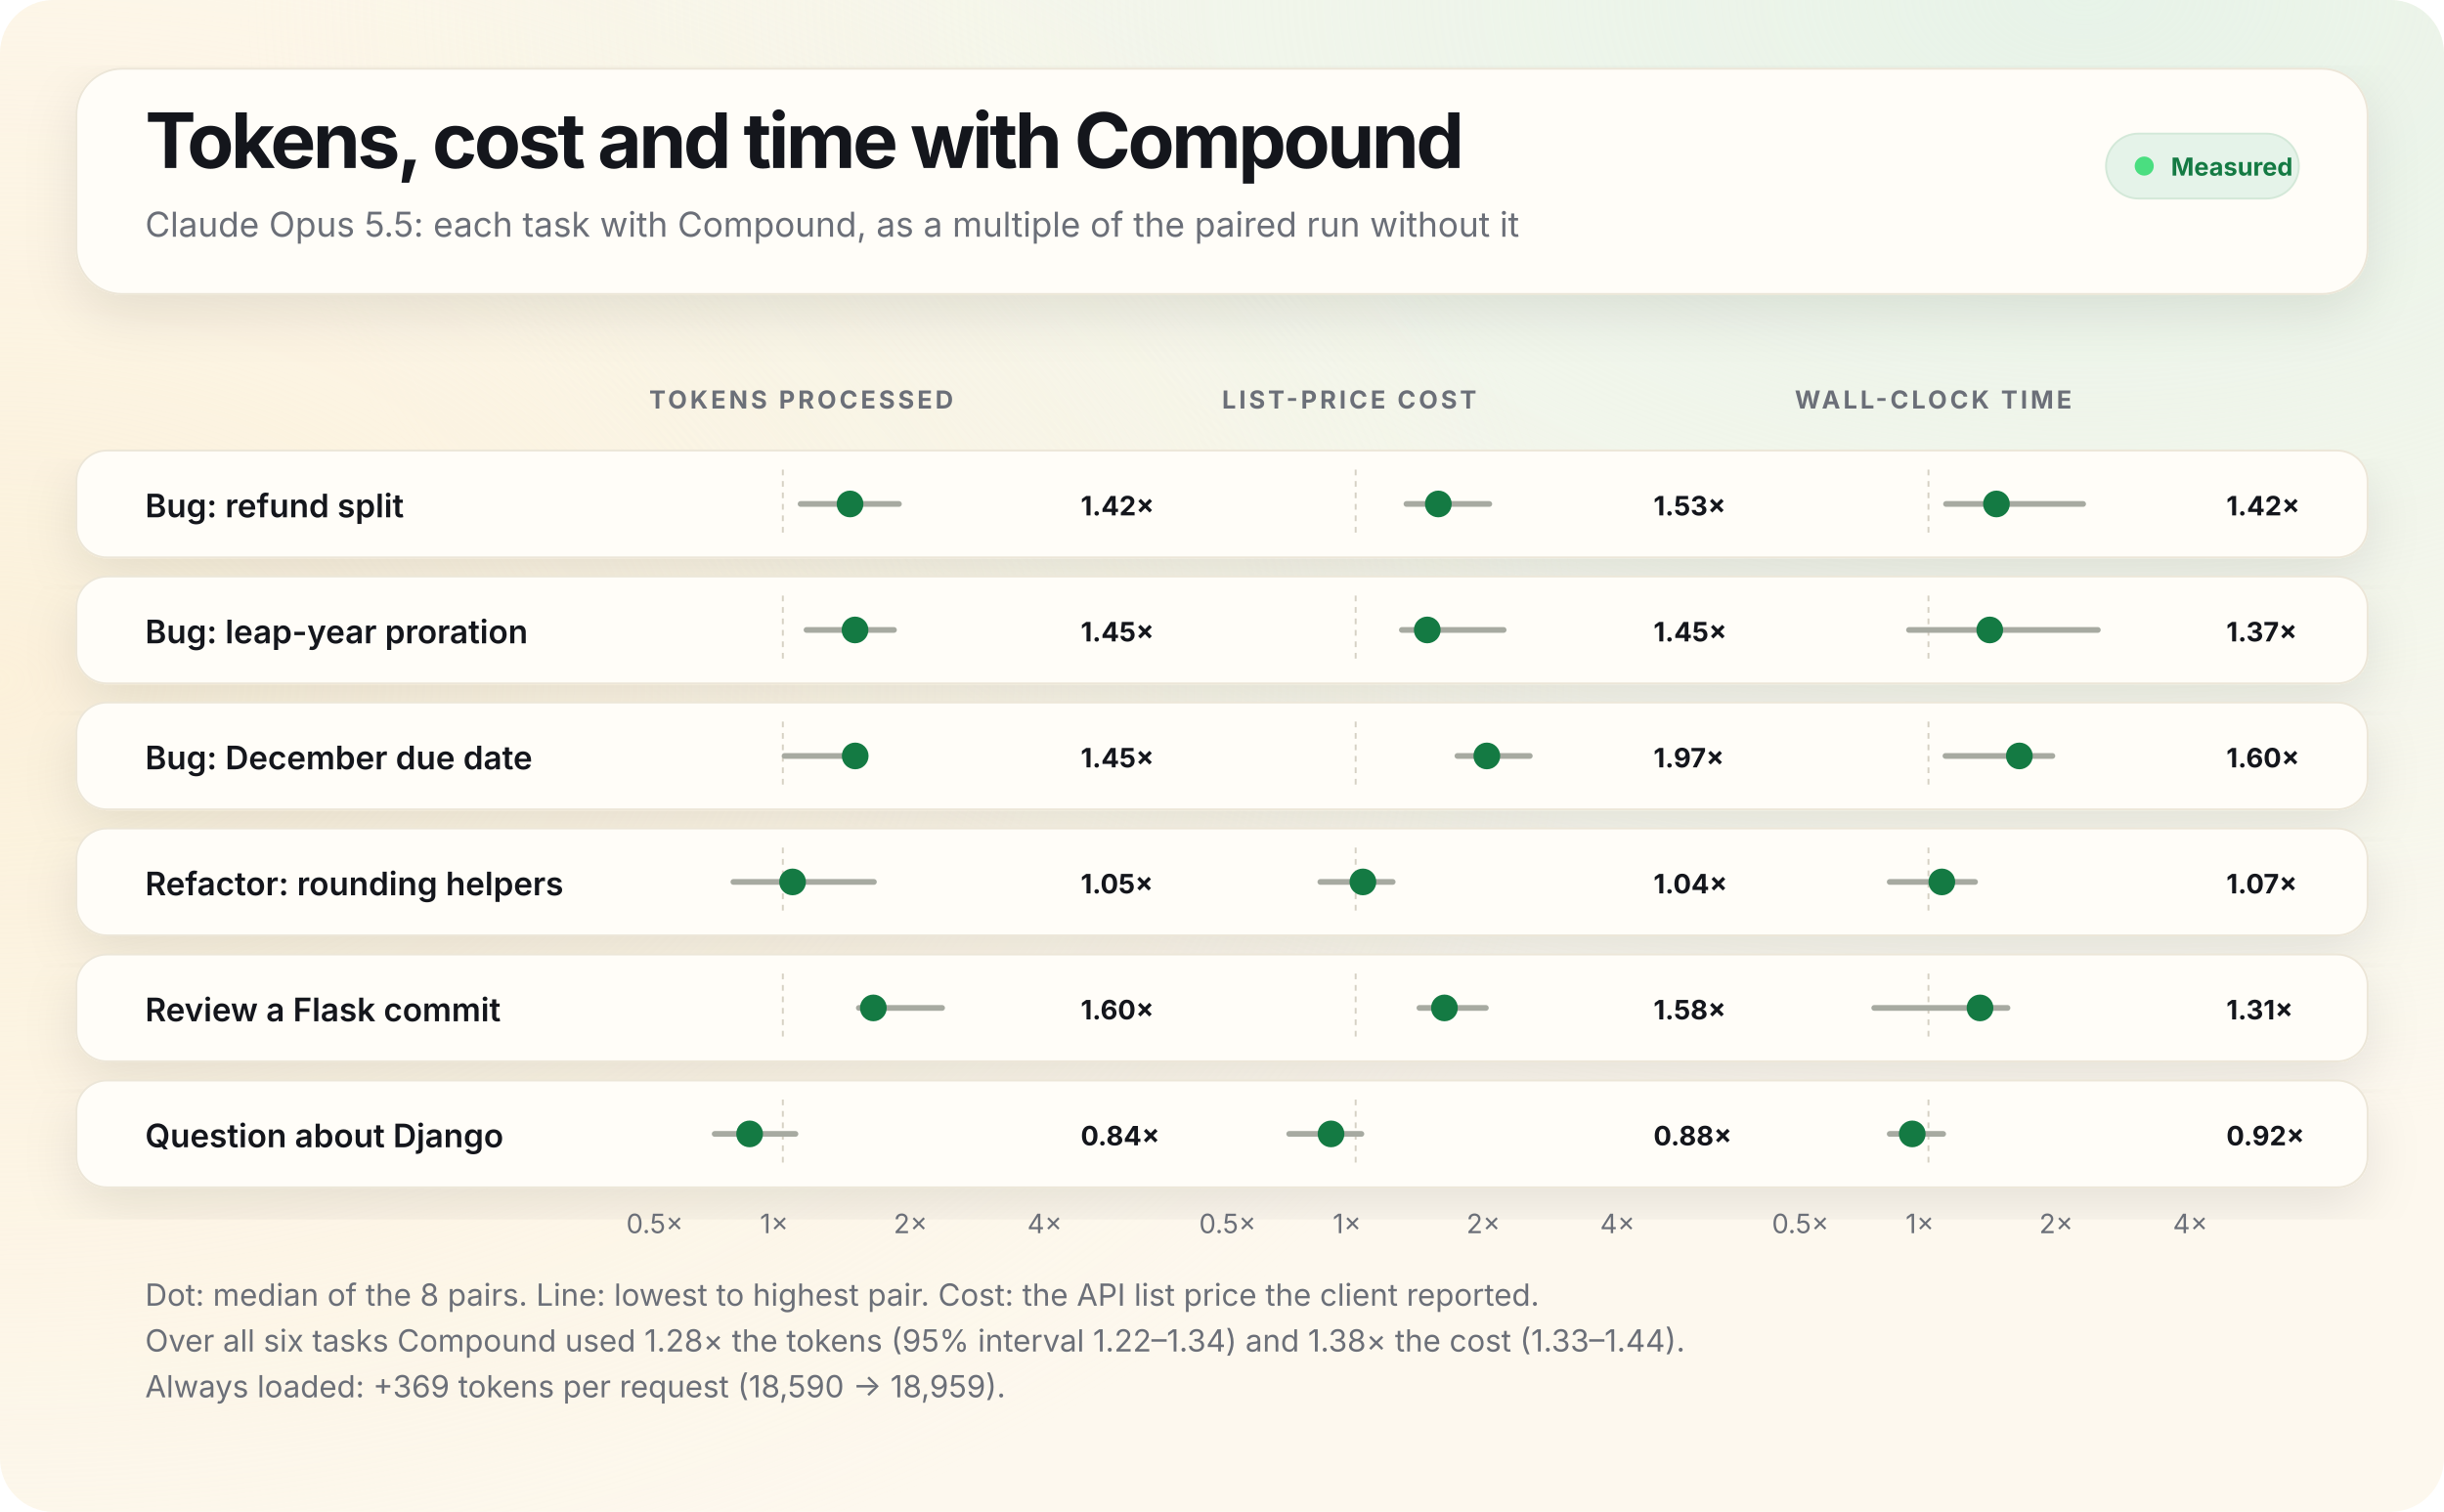
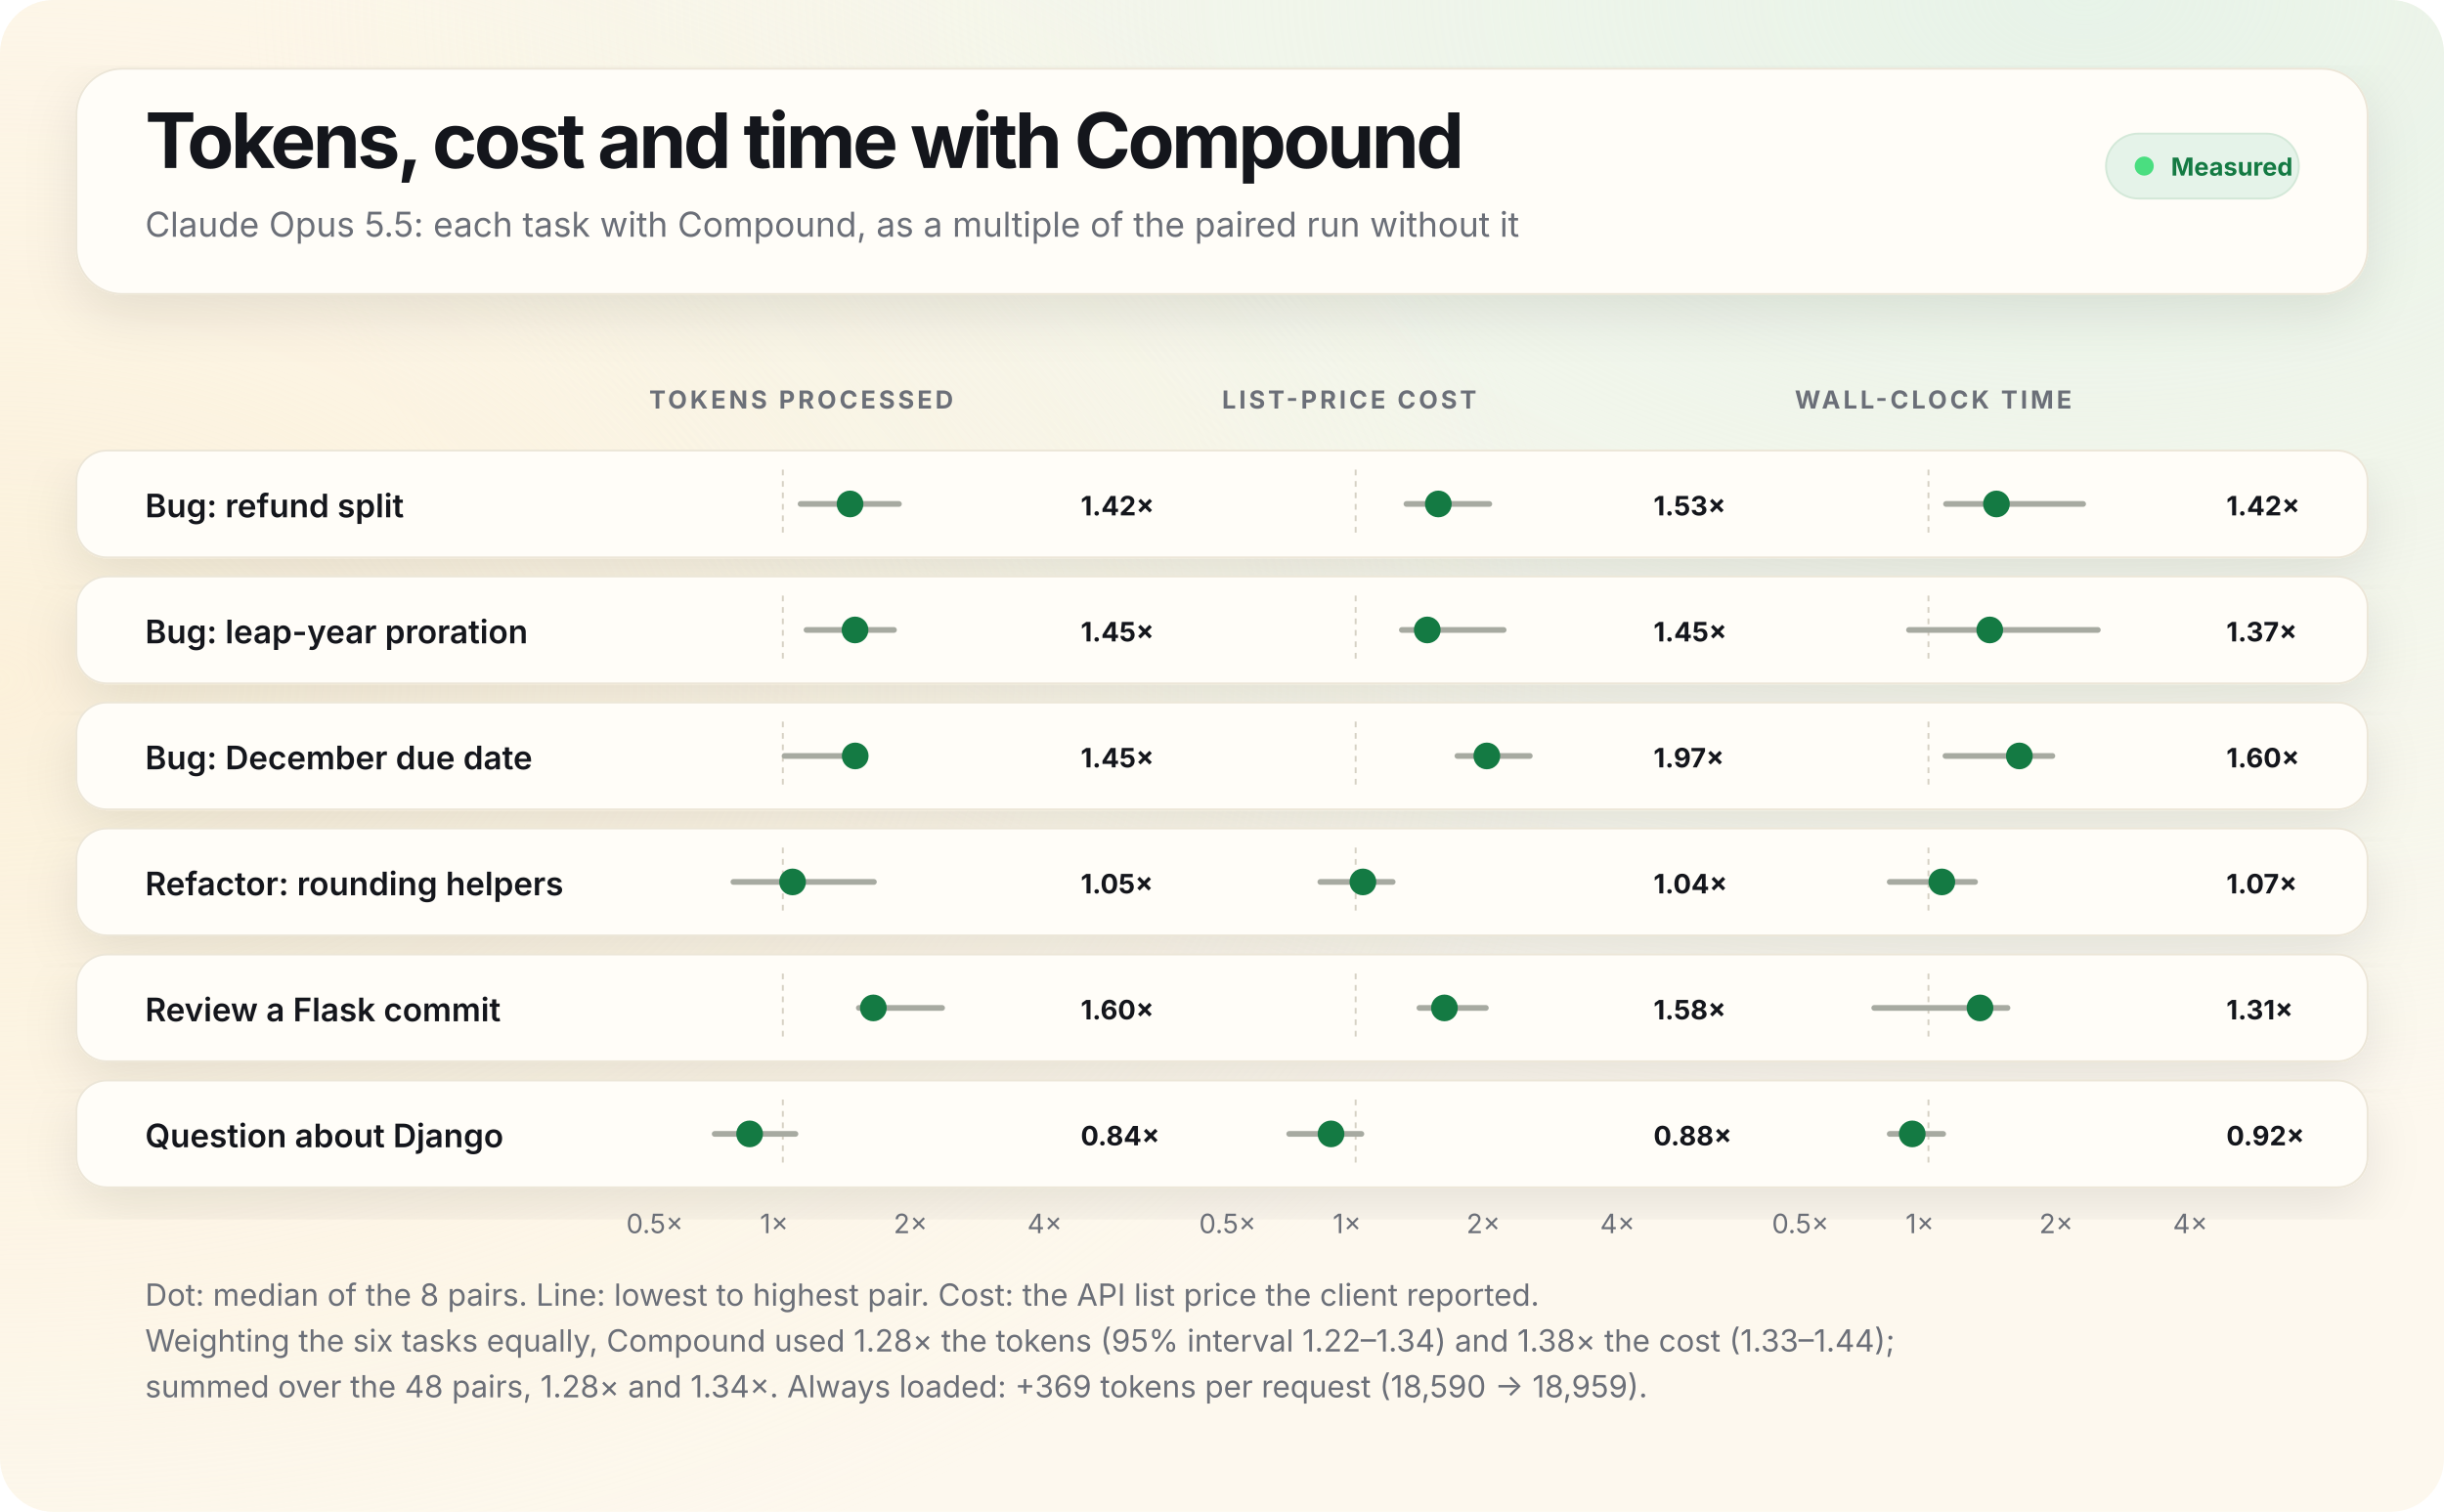
<svg xmlns="http://www.w3.org/2000/svg" width="1280" height="792" viewBox="0 0 1280 792" role="img" aria-labelledby="title desc">
  <defs>
    <radialGradient id="glowGreen" cx="85%" cy="0%" r="75%">
      <stop offset="0" stop-color="#e6f3e8" stop-opacity=".95" />
      <stop offset="1" stop-color="#e6f3e8" stop-opacity="0" />
    </radialGradient>
    <radialGradient id="glowGold" cx="0%" cy="45%" r="65%">
      <stop offset="0" stop-color="#fbefd6" stop-opacity=".8" />
      <stop offset="1" stop-color="#fbefd6" stop-opacity="0" />
    </radialGradient>
    <linearGradient id="accent" x1="0" x2="1">
      <stop stop-color="#147a43" />
      <stop offset="1" stop-color="#2f7a4a" />
    </linearGradient>
    <filter id="shadow" x="-10%" y="-10%" width="120%" height="140%">
      <feDropShadow dx="0" dy="10" stdDeviation="14" flood-color="#14161c" flood-opacity=".09" />
    </filter>
  </defs>
  <style>
text{font-family:Inter,-apple-system,BlinkMacSystemFont,'Segoe UI',Helvetica,Arial,sans-serif;fill:#14161c}
.title{font-size:40px;font-weight:700;letter-spacing:-.04em}
.sub{font-size:18px;fill:#6b6f78}
.head{font-size:13px;font-weight:700;letter-spacing:.12em;fill:#6b6f78}
.headg{font-size:13px;font-weight:700;letter-spacing:.12em;fill:#147a43}
.task{font-size:19px;font-weight:650;letter-spacing:-.01em}
.without{font-size:16px;fill:#6b6f78}
.with{font-size:16px;font-weight:550}
.badge{font-size:13px;font-weight:650;fill:#147a43}
.label{font-size:19px;font-weight:600}
.value{font-size:26px;font-weight:700;letter-spacing:-.03em}
.green{fill:#147a43}
.note{font-size:16px;fill:#6b6f78}
.mono{font-family:ui-monospace,SFMono-Regular,Menlo,Consolas,monospace;font-size:14px;fill:#14161c}
.small{font-size:14px;fill:#6b6f78}
.smallb{font-size:14px;font-weight:650}
.big{font-size:30px;font-weight:700;letter-spacing:-.03em}
.grey{fill:#6b6f78}
</style>
  <rect width="1280" height="792" rx="28" fill="#fdf8ee" />
  <rect width="1280" height="792" rx="28" fill="url(#glowGreen)" />
  <rect width="1280" height="792" rx="28" fill="url(#glowGold)" />
  <rect x="40" y="36" width="1200" height="118" rx="24" fill="#fffdf8" stroke="#ece6d8" filter="url(#shadow)" />
  <text x="76" y="88" class="title">Tokens, cost and time with Compound</text>
  <text x="76" y="124" class="sub">Claude Opus 5.5: each task with Compound, as a multiple of the paired run without it</text>
  <rect x="1103" y="70" width="101" height="34" rx="17" fill="#e5f3e9" stroke="#d3e8d8" />
  <circle cx="1123" cy="87" r="5" fill="#4ade80" />
  <text x="1137" y="92" class="badge">Measured</text>
  <text x="340" y="214" class="head">TOKENS PROCESSED</text>
  <text x="640" y="214" class="head">LIST-PRICE COST</text>
  <text x="940" y="214" class="head">WALL-CLOCK TIME</text>
  <rect x="40" y="236" width="1200" height="56" rx="16" fill="#fffdf8" stroke="#ece6d8" filter="url(#shadow)" />
  <text x="76" y="271" class="label" style="font-size:17px">Bug: refund split</text>
  <line x1="410.0" y1="246" x2="410.0" y2="282" stroke="#d6d1c4" stroke-dasharray="3 3" />
  <line x1="419.3" y1="264" x2="470.8" y2="264" stroke="#a7aaa1" stroke-width="3" stroke-linecap="round" />
  <circle cx="445.2" cy="264" r="7" fill="#147a43" />
  <text x="566" y="270" class="smallb">1.42×</text>
  <line x1="710.0" y1="246" x2="710.0" y2="282" stroke="#d6d1c4" stroke-dasharray="3 3" />
  <line x1="736.6" y1="264" x2="780.0" y2="264" stroke="#a7aaa1" stroke-width="3" stroke-linecap="round" />
  <circle cx="753.3" cy="264" r="7" fill="#147a43" />
  <text x="866" y="270" class="smallb">1.53×</text>
  <line x1="1010.0" y1="246" x2="1010.0" y2="282" stroke="#d6d1c4" stroke-dasharray="3 3" />
  <line x1="1019.2" y1="264" x2="1091.0" y2="264" stroke="#a7aaa1" stroke-width="3" stroke-linecap="round" />
  <circle cx="1045.6" cy="264" r="7" fill="#147a43" />
  <text x="1166" y="270" class="smallb">1.42×</text>
  <rect x="40" y="302" width="1200" height="56" rx="16" fill="#fffdf8" stroke="#ece6d8" filter="url(#shadow)" />
  <text x="76" y="337" class="label" style="font-size:17px">Bug: leap-year proration</text>
  <line x1="410.0" y1="312" x2="410.0" y2="348" stroke="#d6d1c4" stroke-dasharray="3 3" />
  <line x1="422.4" y1="330" x2="468.2" y2="330" stroke="#a7aaa1" stroke-width="3" stroke-linecap="round" />
  <circle cx="447.8" cy="330" r="7" fill="#147a43" />
  <text x="566" y="336" class="smallb">1.45×</text>
  <line x1="710.0" y1="312" x2="710.0" y2="348" stroke="#d6d1c4" stroke-dasharray="3 3" />
  <line x1="734.2" y1="330" x2="787.5" y2="330" stroke="#a7aaa1" stroke-width="3" stroke-linecap="round" />
  <circle cx="747.5" cy="330" r="7" fill="#147a43" />
  <text x="866" y="336" class="smallb">1.45×</text>
  <line x1="1010.0" y1="312" x2="1010.0" y2="348" stroke="#d6d1c4" stroke-dasharray="3 3" />
  <line x1="999.8" y1="330" x2="1098.7" y2="330" stroke="#a7aaa1" stroke-width="3" stroke-linecap="round" />
  <circle cx="1042.1" cy="330" r="7" fill="#147a43" />
  <text x="1166" y="336" class="smallb">1.37×</text>
  <rect x="40" y="368" width="1200" height="56" rx="16" fill="#fffdf8" stroke="#ece6d8" filter="url(#shadow)" />
  <text x="76" y="403" class="label" style="font-size:17px">Bug: December due date</text>
  <line x1="410.0" y1="378" x2="410.0" y2="414" stroke="#d6d1c4" stroke-dasharray="3 3" />
  <line x1="410.9" y1="396" x2="452.9" y2="396" stroke="#a7aaa1" stroke-width="3" stroke-linecap="round" />
  <circle cx="447.9" cy="396" r="7" fill="#147a43" />
  <text x="566" y="402" class="smallb">1.45×</text>
  <line x1="710.0" y1="378" x2="710.0" y2="414" stroke="#d6d1c4" stroke-dasharray="3 3" />
  <line x1="763.3" y1="396" x2="801.2" y2="396" stroke="#a7aaa1" stroke-width="3" stroke-linecap="round" />
  <circle cx="778.7" cy="396" r="7" fill="#147a43" />
  <text x="866" y="402" class="smallb">1.97×</text>
  <line x1="1010.0" y1="378" x2="1010.0" y2="414" stroke="#d6d1c4" stroke-dasharray="3 3" />
  <line x1="1018.9" y1="396" x2="1074.9" y2="396" stroke="#a7aaa1" stroke-width="3" stroke-linecap="round" />
  <circle cx="1057.6" cy="396" r="7" fill="#147a43" />
  <text x="1166" y="402" class="smallb">1.60×</text>
  <rect x="40" y="434" width="1200" height="56" rx="16" fill="#fffdf8" stroke="#ece6d8" filter="url(#shadow)" />
  <text x="76" y="469" class="label" style="font-size:17px">Refactor: rounding helpers</text>
  <line x1="410.0" y1="444" x2="410.0" y2="480" stroke="#d6d1c4" stroke-dasharray="3 3" />
  <line x1="384.1" y1="462" x2="457.7" y2="462" stroke="#a7aaa1" stroke-width="3" stroke-linecap="round" />
  <circle cx="415.1" cy="462" r="7" fill="#147a43" />
  <text x="566" y="468" class="smallb">1.05×</text>
  <line x1="710.0" y1="444" x2="710.0" y2="480" stroke="#d6d1c4" stroke-dasharray="3 3" />
  <line x1="691.5" y1="462" x2="729.4" y2="462" stroke="#a7aaa1" stroke-width="3" stroke-linecap="round" />
  <circle cx="713.8" cy="462" r="7" fill="#147a43" />
  <text x="866" y="468" class="smallb">1.04×</text>
  <line x1="1010.0" y1="444" x2="1010.0" y2="480" stroke="#d6d1c4" stroke-dasharray="3 3" />
  <line x1="989.7" y1="462" x2="1034.4" y2="462" stroke="#a7aaa1" stroke-width="3" stroke-linecap="round" />
  <circle cx="1017.0" cy="462" r="7" fill="#147a43" />
  <text x="1166" y="468" class="smallb">1.07×</text>
  <rect x="40" y="500" width="1200" height="56" rx="16" fill="#fffdf8" stroke="#ece6d8" filter="url(#shadow)" />
  <text x="76" y="535" class="label" style="font-size:17px">Review a Flask commit</text>
  <line x1="410.0" y1="510" x2="410.0" y2="546" stroke="#d6d1c4" stroke-dasharray="3 3" />
  <line x1="449.8" y1="528" x2="493.4" y2="528" stroke="#a7aaa1" stroke-width="3" stroke-linecap="round" />
  <circle cx="457.4" cy="528" r="7" fill="#147a43" />
  <text x="566" y="534" class="smallb">1.60×</text>
  <line x1="710.0" y1="510" x2="710.0" y2="546" stroke="#d6d1c4" stroke-dasharray="3 3" />
  <line x1="743.4" y1="528" x2="778.2" y2="528" stroke="#a7aaa1" stroke-width="3" stroke-linecap="round" />
  <circle cx="756.5" cy="528" r="7" fill="#147a43" />
  <text x="866" y="534" class="smallb">1.58×</text>
  <line x1="1010.0" y1="510" x2="1010.0" y2="546" stroke="#d6d1c4" stroke-dasharray="3 3" />
  <line x1="981.6" y1="528" x2="1051.4" y2="528" stroke="#a7aaa1" stroke-width="3" stroke-linecap="round" />
  <circle cx="1037.0" cy="528" r="7" fill="#147a43" />
  <text x="1166" y="534" class="smallb">1.31×</text>
  <rect x="40" y="566" width="1200" height="56" rx="16" fill="#fffdf8" stroke="#ece6d8" filter="url(#shadow)" />
  <text x="76" y="601" class="label" style="font-size:17px">Question about Django</text>
  <line x1="410.0" y1="576" x2="410.0" y2="612" stroke="#d6d1c4" stroke-dasharray="3 3" />
  <line x1="374.3" y1="594" x2="416.6" y2="594" stroke="#a7aaa1" stroke-width="3" stroke-linecap="round" />
  <circle cx="392.6" cy="594" r="7" fill="#147a43" />
  <text x="566" y="600" class="smallb">0.84×</text>
  <line x1="710.0" y1="576" x2="710.0" y2="612" stroke="#d6d1c4" stroke-dasharray="3 3" />
  <line x1="675.2" y1="594" x2="713.0" y2="594" stroke="#a7aaa1" stroke-width="3" stroke-linecap="round" />
  <circle cx="697.1" cy="594" r="7" fill="#147a43" />
  <text x="866" y="600" class="smallb">0.88×</text>
  <line x1="1010.0" y1="576" x2="1010.0" y2="612" stroke="#d6d1c4" stroke-dasharray="3 3" />
  <line x1="989.7" y1="594" x2="1017.7" y2="594" stroke="#a7aaa1" stroke-width="3" stroke-linecap="round" />
  <circle cx="1001.5" cy="594" r="7" fill="#147a43" />
  <text x="1166" y="600" class="smallb">0.92×</text>
  <text x="328.0" y="646" class="small">0.5×</text>
  <text x="398.0" y="646" class="small">1×</text>
  <text x="468.0" y="646" class="small">2×</text>
  <text x="538.0" y="646" class="small">4×</text>
  <text x="628.0" y="646" class="small">0.5×</text>
  <text x="698.0" y="646" class="small">1×</text>
  <text x="768.0" y="646" class="small">2×</text>
  <text x="838.0" y="646" class="small">4×</text>
  <text x="928.0" y="646" class="small">0.5×</text>
  <text x="998.0" y="646" class="small">1×</text>
  <text x="1068.0" y="646" class="small">2×</text>
  <text x="1138.0" y="646" class="small">4×</text>
  <text x="76" y="684" class="note">Dot: median of the 8 pairs. Line: lowest to highest pair. Cost: the API list price the client reported.</text>
-   <text x="76" y="708" class="note">Over all six tasks Compound used 1.28× the tokens (95% interval 1.22–1.34) and 1.38× the cost (1.33–1.44).</text>
-   <text x="76" y="732" class="note">Always loaded: +369 tokens per request (18,590 → 18,959).</text>
+   <text x="76" y="708" class="note">Weighting the six tasks equally, Compound used 1.28× the tokens (95% interval 1.22–1.34) and 1.38× the cost (1.33–1.44);</text>
+   <text x="76" y="732" class="note">summed over the 48 pairs, 1.28× and 1.34×. Always loaded: +369 tokens per request (18,590 → 18,959).</text>
</svg>
